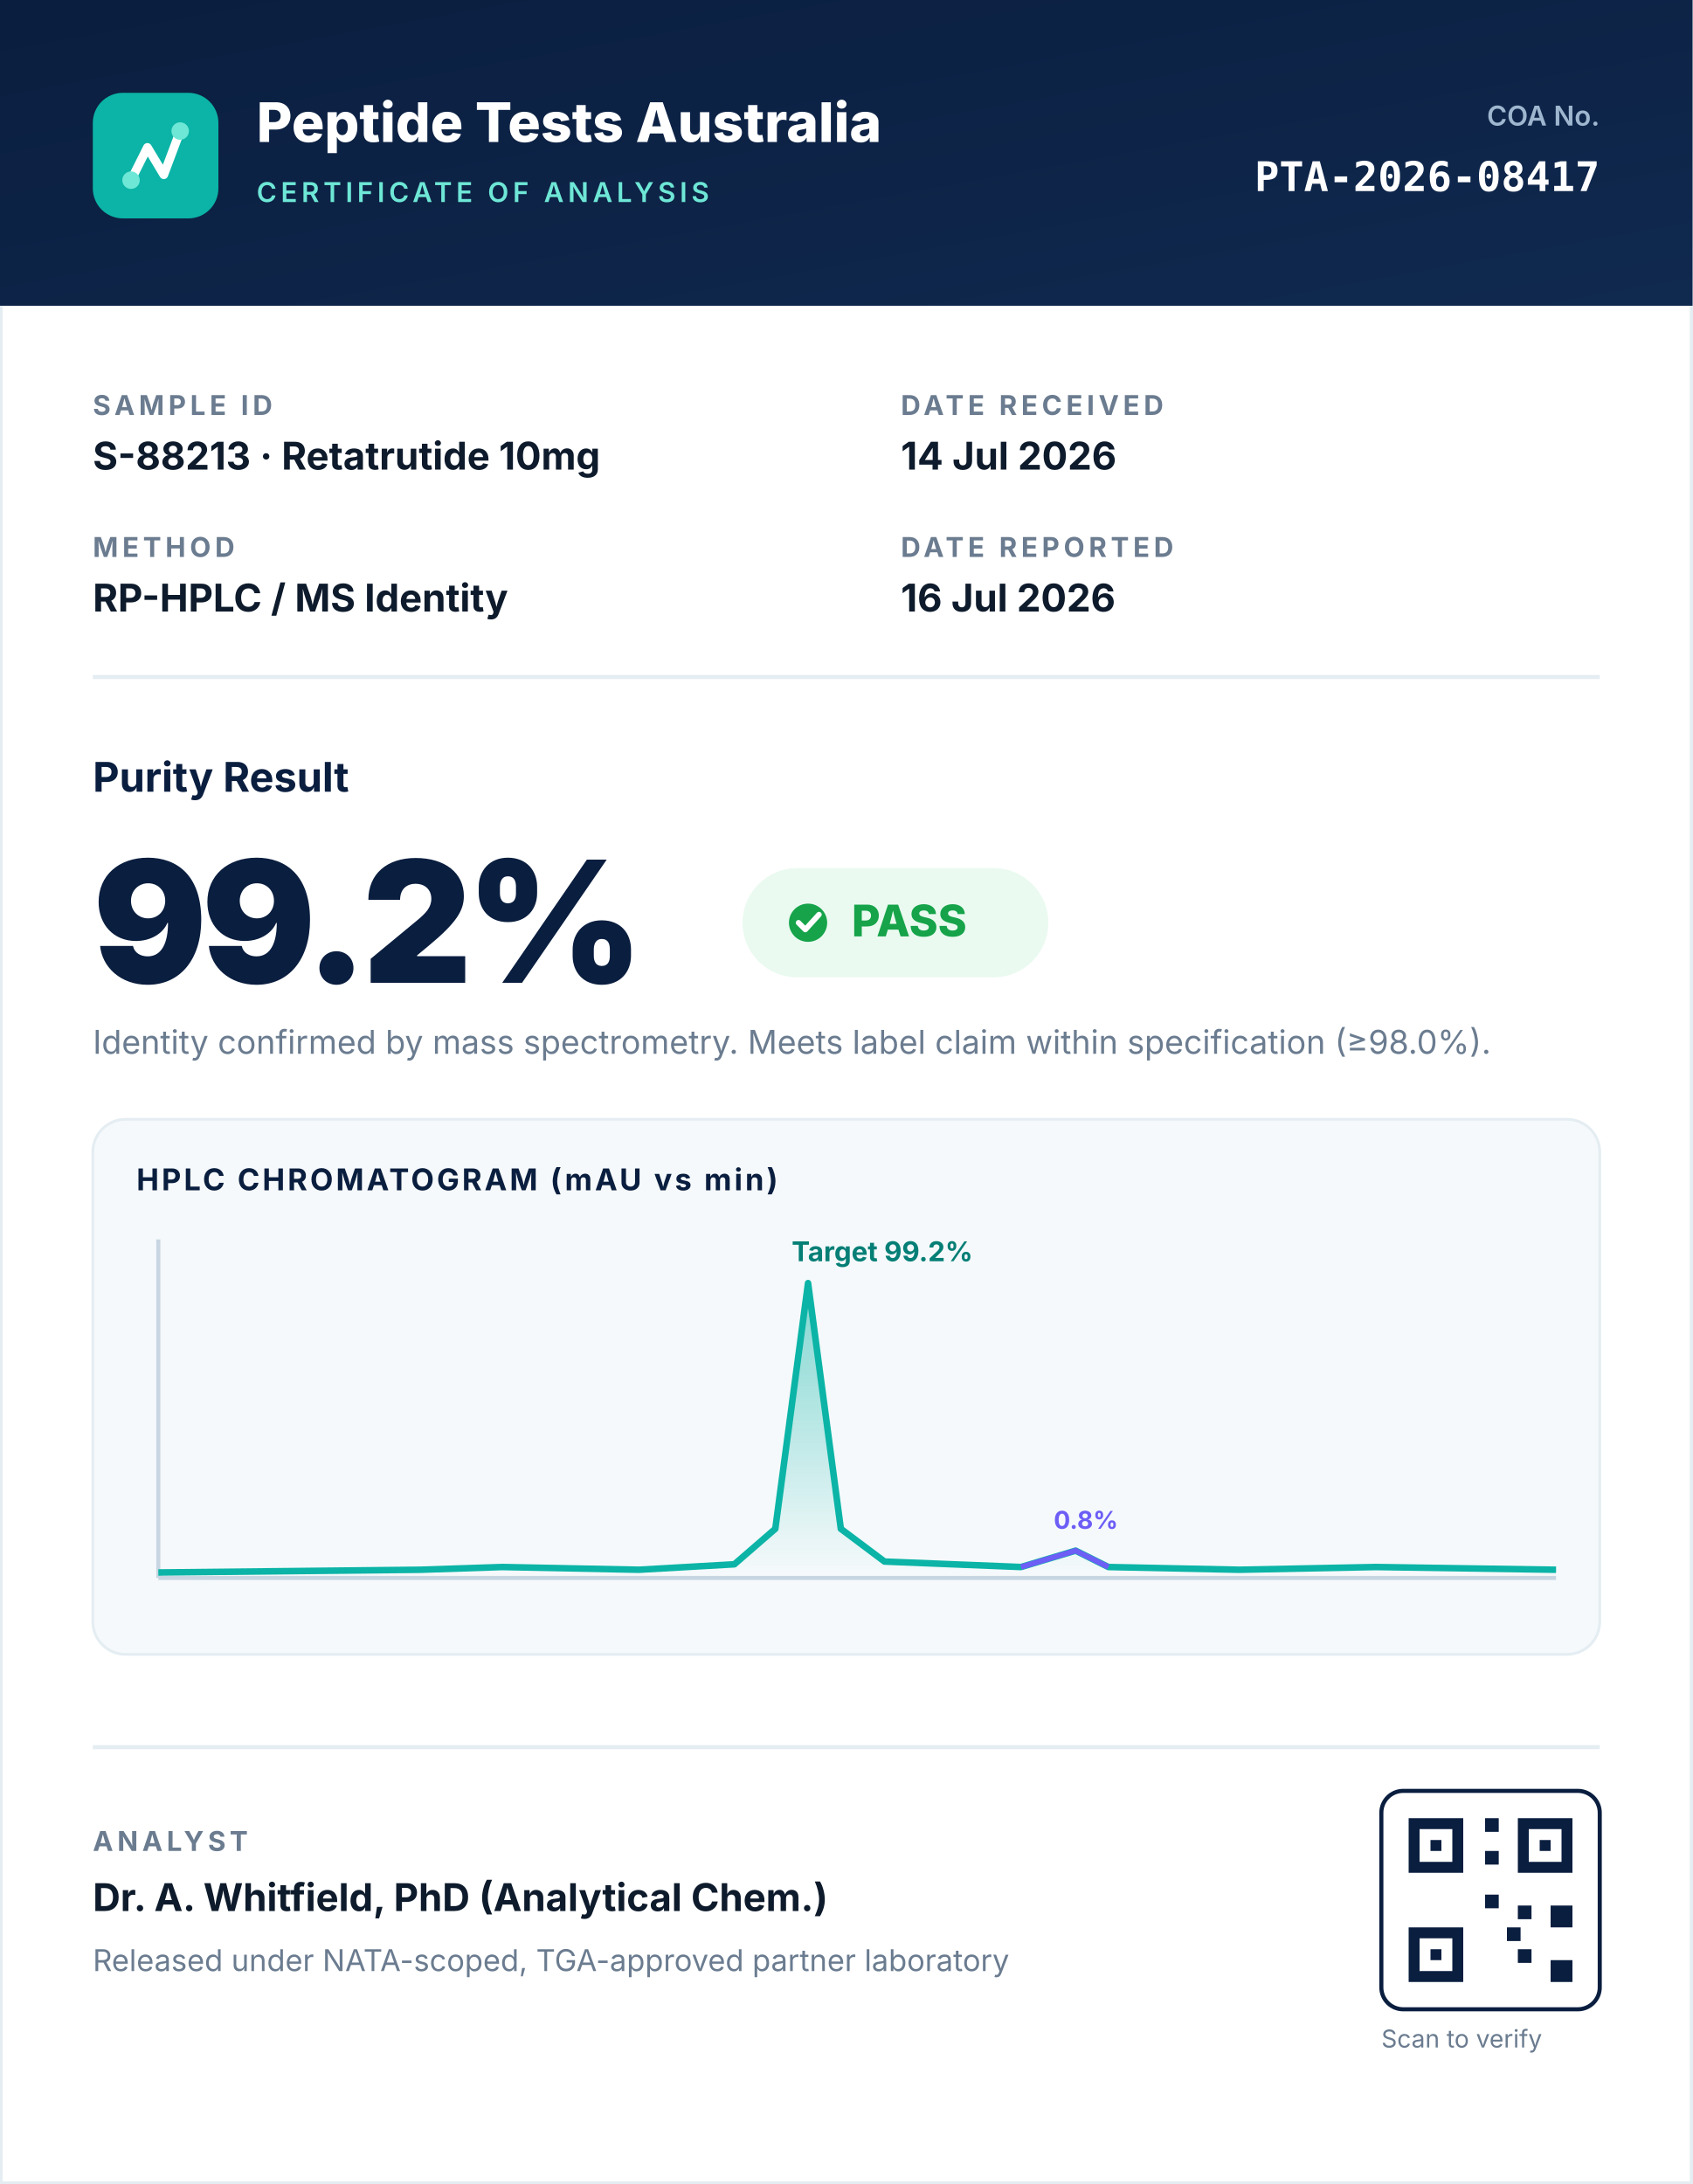
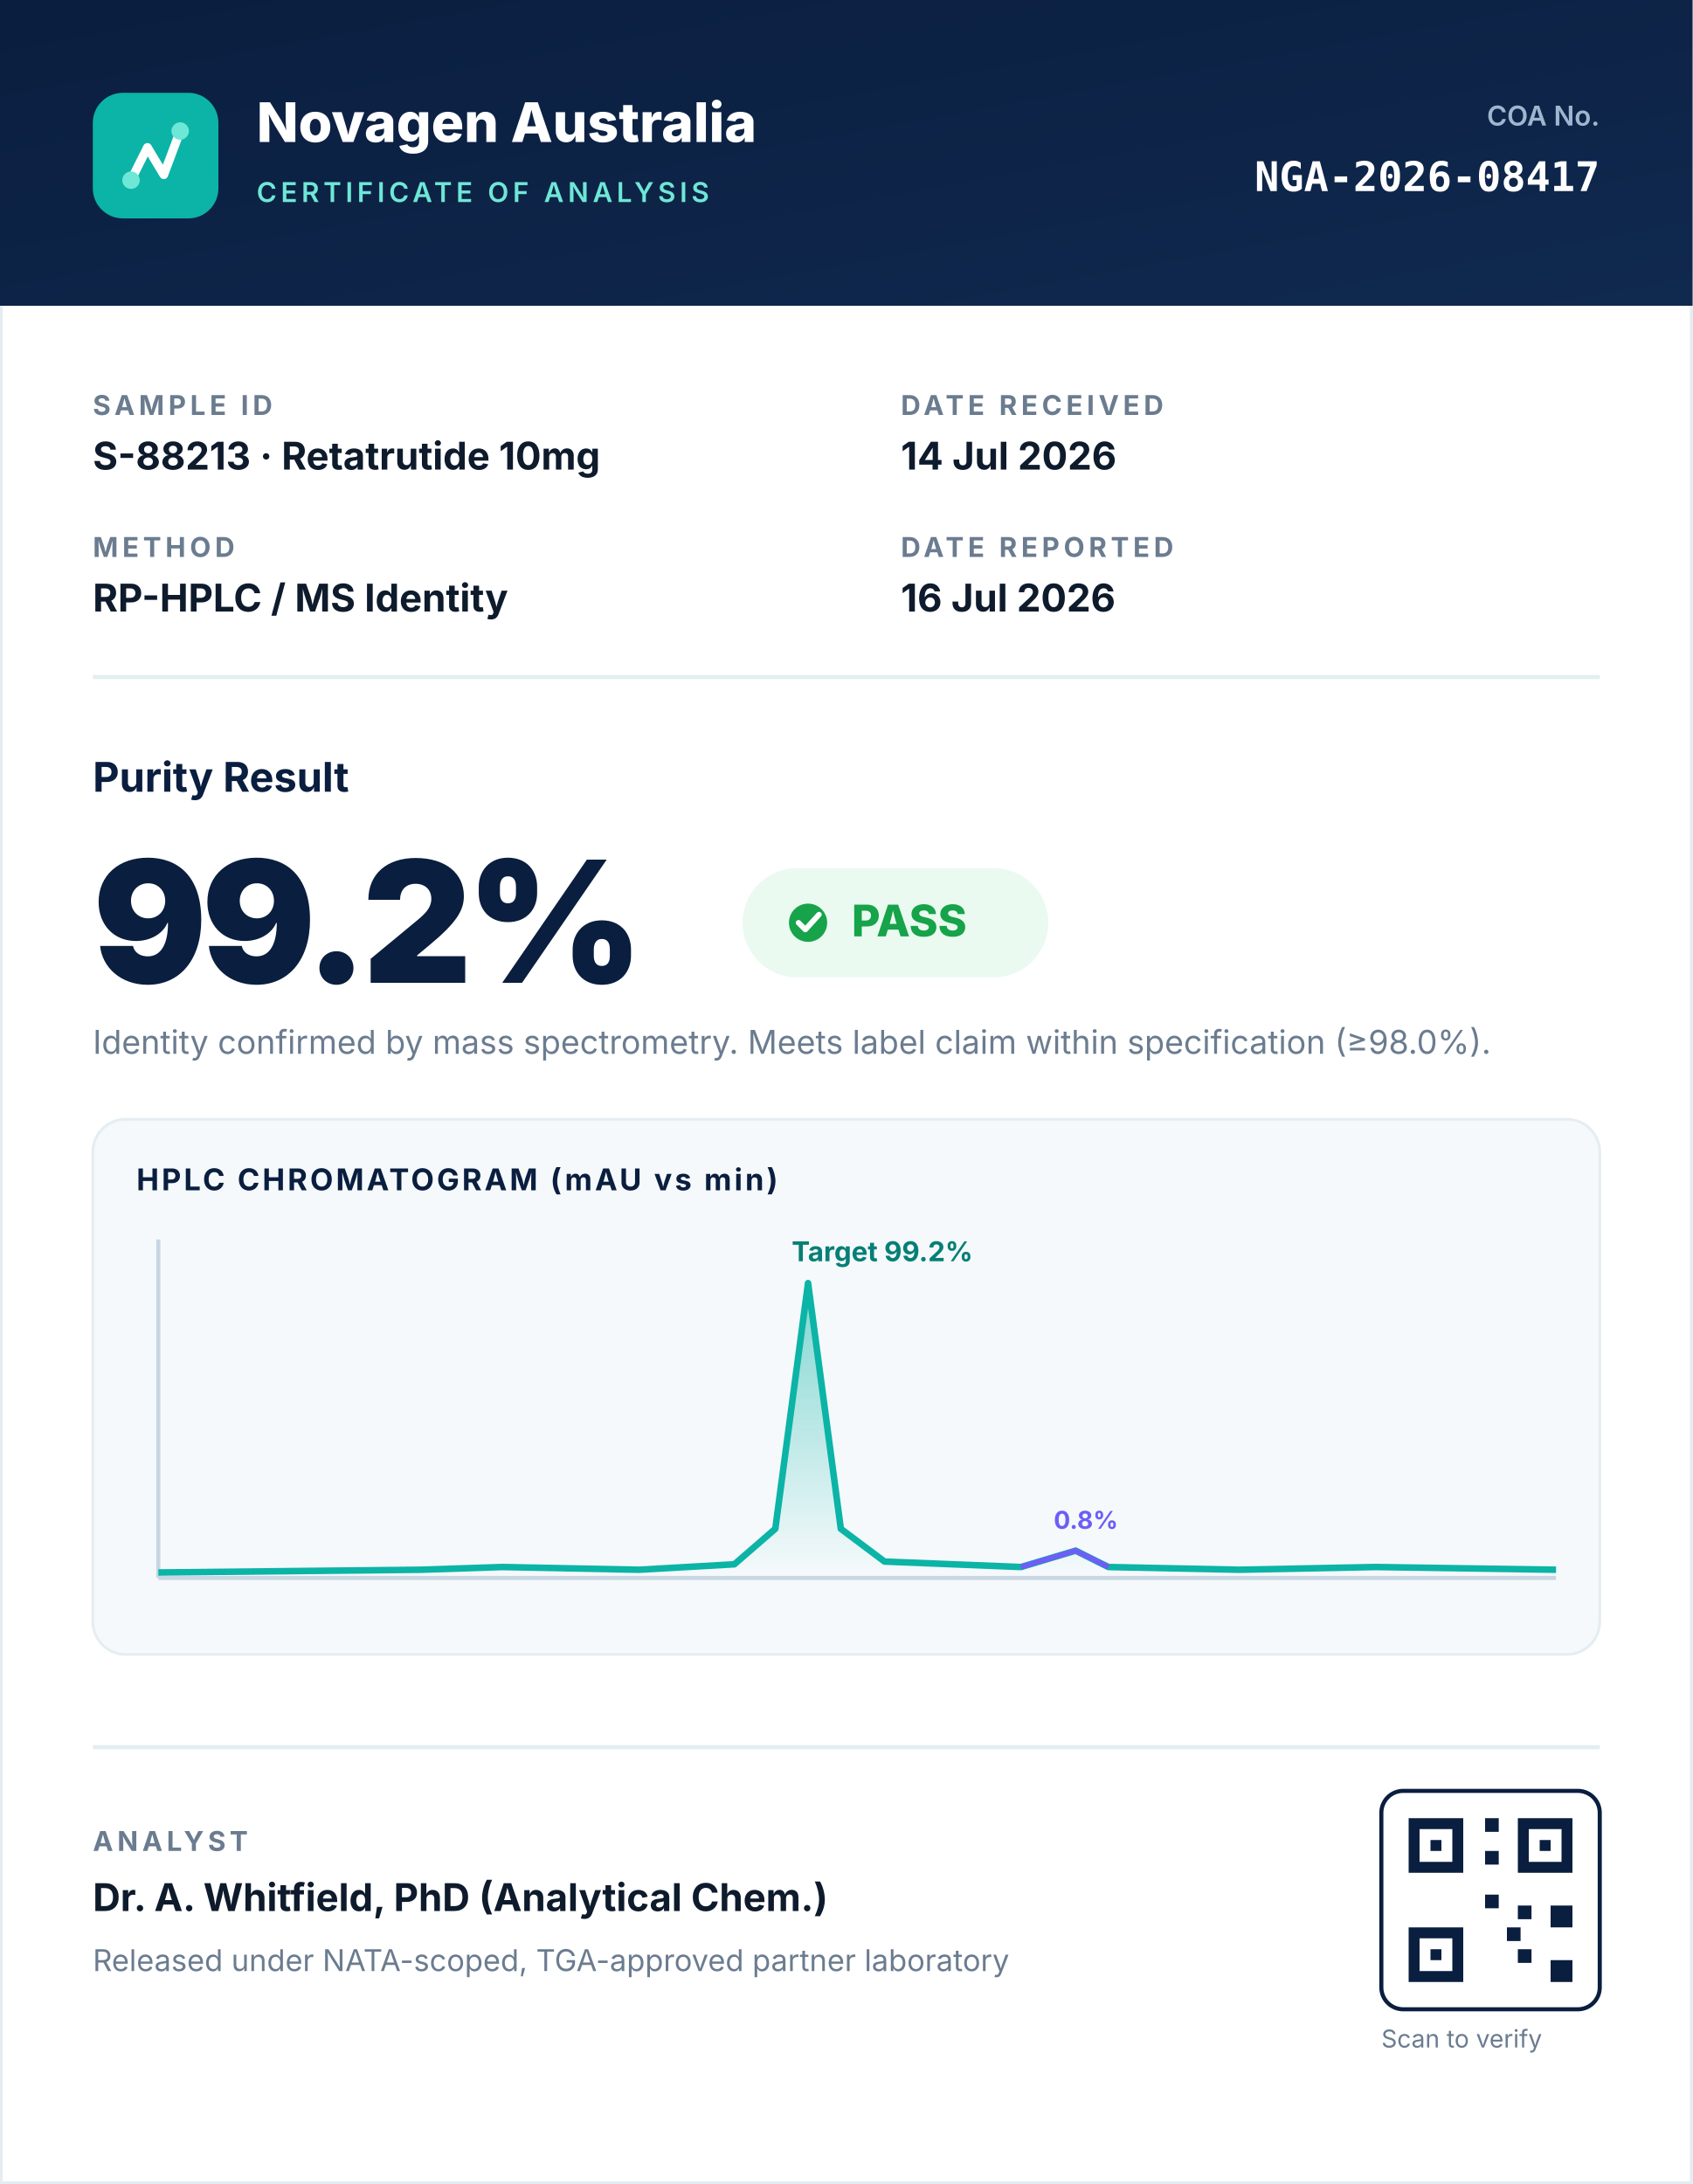
<svg xmlns="http://www.w3.org/2000/svg" viewBox="0 0 620 800" role="img" aria-label="Sample Certificate of Analysis showing 99.2 percent purity">
  <defs>
    <linearGradient id="cg-head" x1="0" y1="0" x2="1" y2="1">
      <stop offset="0" stop-color="#0A1E3F" />
      <stop offset="1" stop-color="#10294f" />
    </linearGradient>
    <linearGradient id="cg-peak" x1="0" y1="0" x2="0" y2="1">
      <stop offset="0" stop-color="#0BB4A6" stop-opacity="0.5" />
      <stop offset="1" stop-color="#0BB4A6" stop-opacity="0" />
    </linearGradient>
  </defs>
  <rect width="620" height="800" fill="#ffffff" />
  <rect x="0" y="0" width="620" height="800" fill="none" stroke="#E4EDF2" stroke-width="2" />
  <rect x="0" y="0" width="620" height="112" fill="url(#cg-head)" />
  <g transform="translate(34,34)">
    <rect x="0" y="0" width="46" height="46" rx="11" fill="#0BB4A6" />
    <path d="M14 32 L20 20 L26 30 L32 14" fill="none" stroke="#fff" stroke-width="3.2" stroke-linecap="round" stroke-linejoin="round" />
    <circle cx="14" cy="32" r="3.2" fill="#6EE7D6" />
    <circle cx="32" cy="14" r="3.2" fill="#6EE7D6" />
  </g>
-   <text x="94" y="52" fill="#ffffff" font-family="Inter, Arial, sans-serif" font-size="20" font-weight="800">Peptide Tests Australia</text>
+   <text x="94" y="52" fill="#ffffff" font-family="Inter, Arial, sans-serif" font-size="20" font-weight="800">Novagen Australia</text>
  <text x="94" y="74" fill="#6EE7D6" font-family="Inter, Arial, sans-serif" font-size="10" font-weight="600" letter-spacing="1.5">CERTIFICATE OF ANALYSIS</text>
  <text x="586" y="46" text-anchor="end" fill="#9fb6cf" font-family="Inter, Arial, sans-serif" font-size="10" font-weight="600">COA No.</text>
-   <text x="586" y="70" text-anchor="end" fill="#ffffff" font-family="ui-monospace, monospace" font-size="15" font-weight="700">PTA-2026-08417</text>
+   <text x="586" y="70" text-anchor="end" fill="#ffffff" font-family="ui-monospace, monospace" font-size="15" font-weight="700">NGA-2026-08417</text>
  <g font-family="Inter, Arial, sans-serif">
    <text x="34" y="152" fill="#6B7C90" font-size="10" font-weight="700" letter-spacing="1.5">SAMPLE ID</text>
    <text x="34" y="172" fill="#0E1B2C" font-size="14" font-weight="700">S-88213 · Retatrutide 10mg</text>
    <text x="330" y="152" fill="#6B7C90" font-size="10" font-weight="700" letter-spacing="1.5">DATE RECEIVED</text>
    <text x="330" y="172" fill="#0E1B2C" font-size="14" font-weight="700">14 Jul 2026</text>
    <text x="34" y="204" fill="#6B7C90" font-size="10" font-weight="700" letter-spacing="1.5">METHOD</text>
    <text x="34" y="224" fill="#0E1B2C" font-size="14" font-weight="700">RP-HPLC / MS Identity</text>
    <text x="330" y="204" fill="#6B7C90" font-size="10" font-weight="700" letter-spacing="1.5">DATE REPORTED</text>
    <text x="330" y="224" fill="#0E1B2C" font-size="14" font-weight="700">16 Jul 2026</text>
  </g>
  <line x1="34" y1="248" x2="586" y2="248" stroke="#E4EDF2" stroke-width="1.5" />
  <text x="34" y="290" fill="#0A1E3F" font-family="Inter, Arial, sans-serif" font-size="15" font-weight="700">Purity Result</text>
  <g transform="translate(34,304)">
    <text x="0" y="56" fill="#0A1E3F" font-family="Inter, Arial, sans-serif" font-size="62" font-weight="850" letter-spacing="-2">99.2%</text>
    <rect x="238" y="14" width="112" height="40" rx="20" fill="#eafaf0" />
    <circle cx="262" cy="34" r="7" fill="#16A34A" />
    <path d="M258.5 34 L261 36.5 L266 31" fill="none" stroke="#fff" stroke-width="2" stroke-linecap="round" stroke-linejoin="round" />
    <text x="278" y="39" fill="#16A34A" font-family="Inter, Arial, sans-serif" font-size="16" font-weight="800">PASS</text>
  </g>
  <text x="34" y="386" fill="#6B7C90" font-family="Inter, Arial, sans-serif" font-size="12">Identity confirmed by mass spectrometry. Meets label claim within specification (≥98.0%).</text>
  <g transform="translate(34,410)">
    <rect x="0" y="0" width="552" height="196" rx="12" fill="#F5F9FB" stroke="#E4EDF2" />
    <text x="16" y="26" fill="#0A1E3F" font-family="Inter, Arial, sans-serif" font-size="11" font-weight="700" letter-spacing="1">HPLC CHROMATOGRAM (mAU vs min)</text>
    <line x1="24" y1="168" x2="536" y2="168" stroke="#C7D6E2" stroke-width="1.5" />
    <line x1="24" y1="44" x2="24" y2="168" stroke="#C7D6E2" stroke-width="1.5" />
    <path d="M24 166 L120 165 L150 164 L200 165 L235 163              L250 150 L262 60 L274 150 L290 162              L340 164 L360 158 L372 164 L420 165 L470 164 L536 165" fill="url(#cg-peak)" stroke="#0BB4A6" stroke-width="2.4" stroke-linejoin="round" />
    <path d="M340 164 L360 158 L372 164" fill="none" stroke="#6D5EF6" stroke-width="2" />
    <text x="256" y="52" fill="#067f76" font-family="Inter, Arial, sans-serif" font-size="10" font-weight="700">Target 99.2%</text>
    <text x="352" y="150" fill="#6D5EF6" font-family="Inter, Arial, sans-serif" font-size="9" font-weight="700">0.8%</text>
  </g>
  <line x1="34" y1="640" x2="586" y2="640" stroke="#E4EDF2" stroke-width="1.5" />
  <g font-family="Inter, Arial, sans-serif">
    <text x="34" y="678" fill="#6B7C90" font-size="10" font-weight="700" letter-spacing="1.5">ANALYST</text>
    <text x="34" y="700" fill="#0E1B2C" font-size="14" font-weight="700">Dr. A. Whitfield, PhD (Analytical Chem.)</text>
    <text x="34" y="722" fill="#6B7C90" font-size="11">Released under NATA-scoped, TGA-approved partner laboratory</text>
  </g>
  <g transform="translate(506,656)">
    <rect x="0" y="0" width="80" height="80" rx="8" fill="#fff" stroke="#0A1E3F" stroke-width="1.5" />
    <g fill="#0A1E3F">
      <rect x="10" y="10" width="20" height="20" />
      <rect x="14" y="14" width="12" height="12" fill="#fff" />
      <rect x="18" y="18" width="4" height="4" fill="#0A1E3F" />
      <rect x="50" y="10" width="20" height="20" />
      <rect x="54" y="14" width="12" height="12" fill="#fff" />
      <rect x="58" y="18" width="4" height="4" fill="#0A1E3F" />
      <rect x="10" y="50" width="20" height="20" />
      <rect x="14" y="54" width="12" height="12" fill="#fff" />
      <rect x="18" y="58" width="4" height="4" fill="#0A1E3F" />
      <rect x="38" y="10" width="5" height="5" />
      <rect x="38" y="22" width="5" height="5" />
      <rect x="38" y="38" width="5" height="5" />
      <rect x="50" y="42" width="5" height="5" />
      <rect x="62" y="42" width="8" height="8" />
      <rect x="50" y="58" width="5" height="5" />
      <rect x="62" y="62" width="8" height="8" />
      <rect x="46" y="50" width="5" height="5" />
    </g>
  </g>
  <text x="506" y="750" fill="#6B7C90" font-family="Inter, Arial, sans-serif" font-size="9">Scan to verify</text>
</svg>
